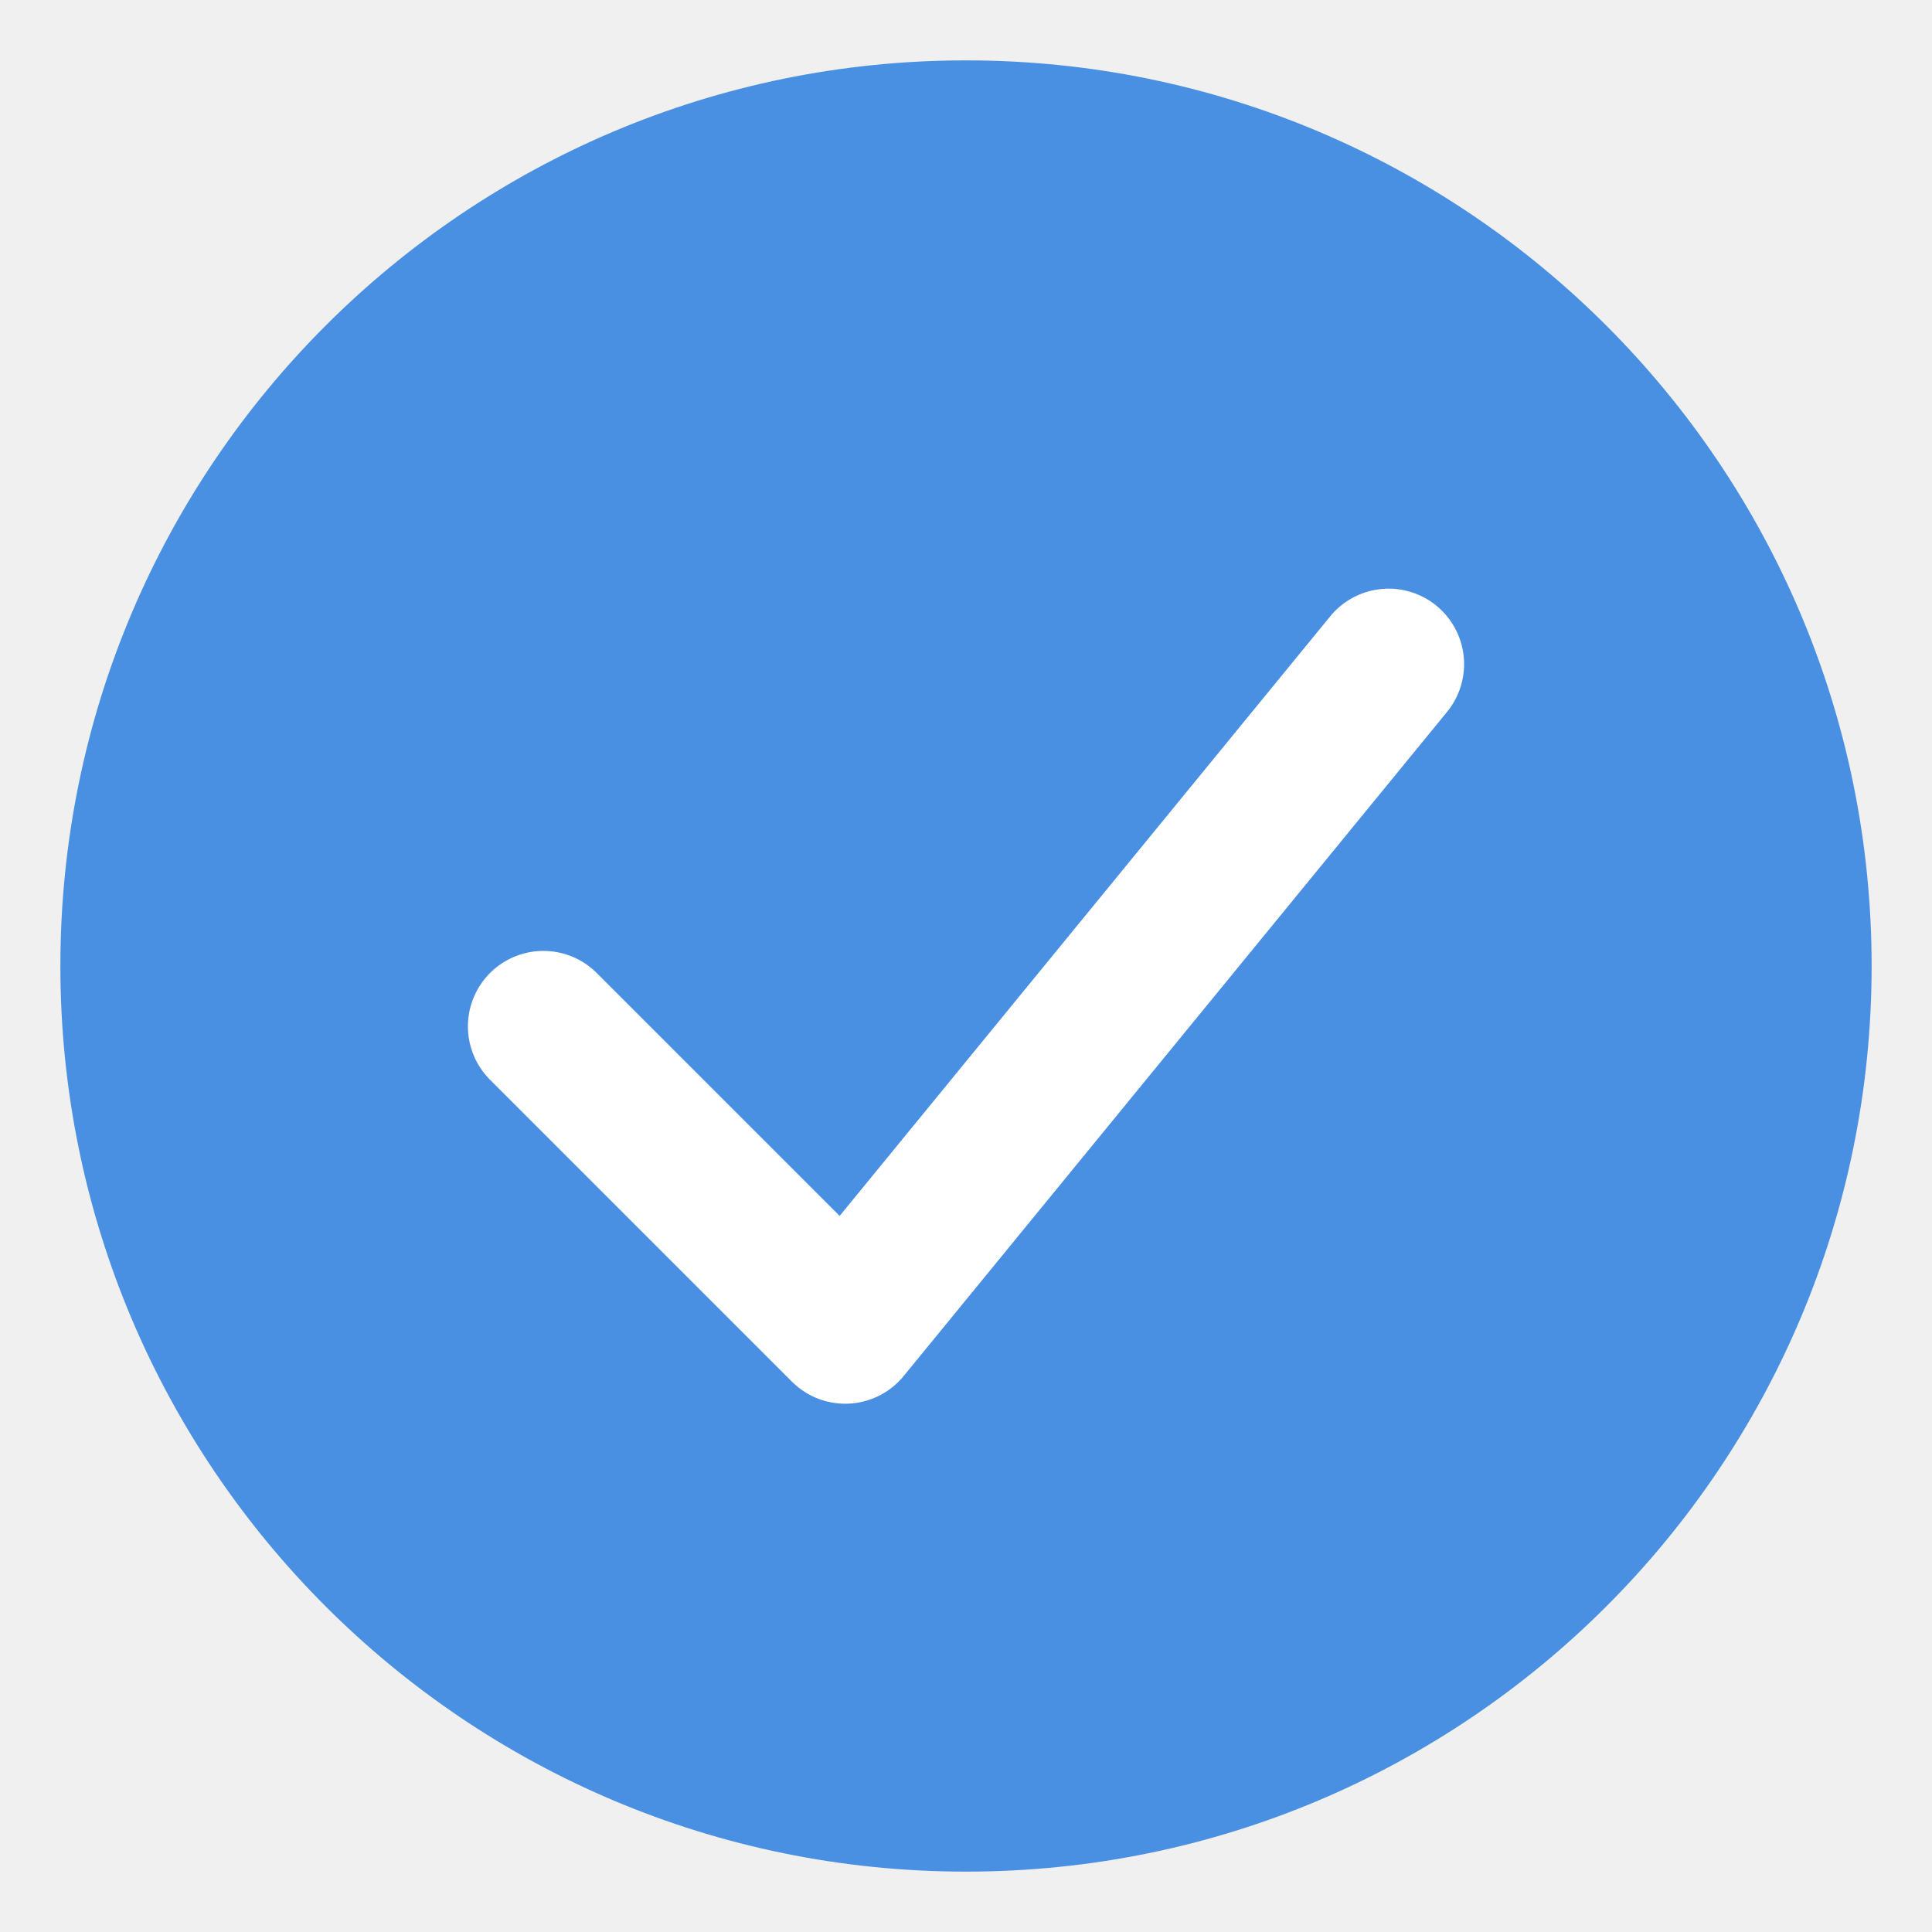
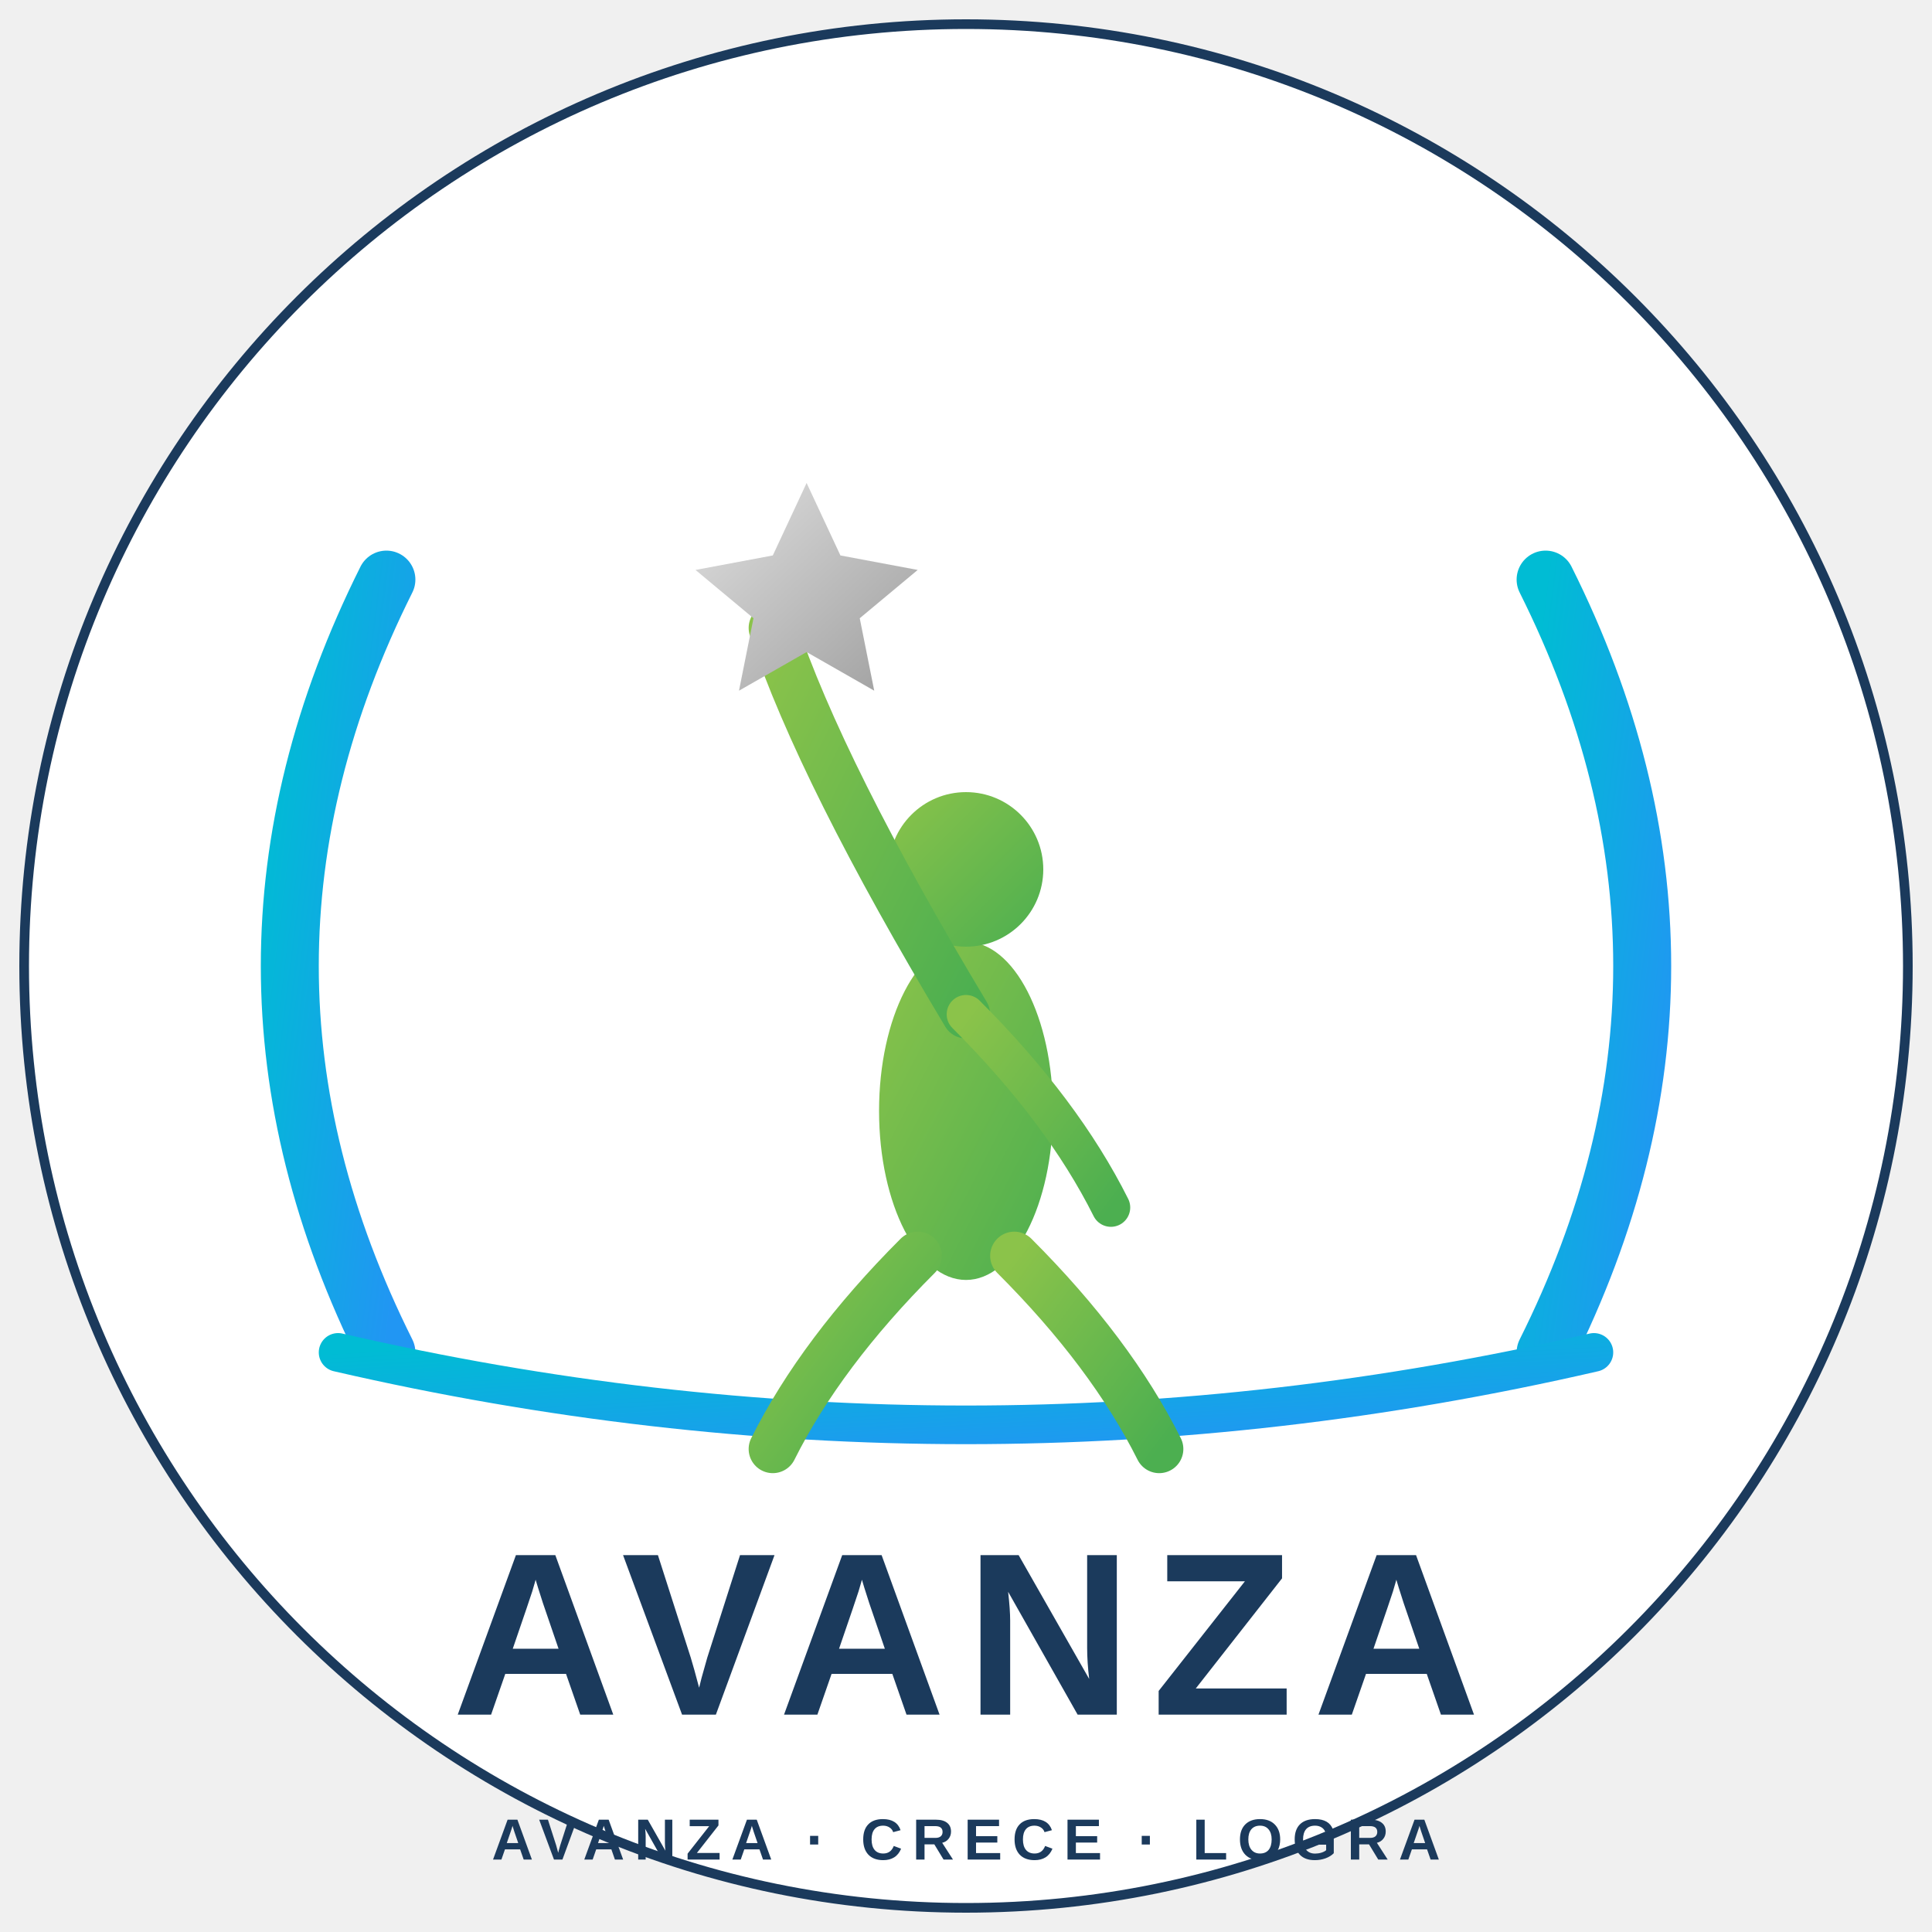
- <svg xmlns="http://www.w3.org/2000/svg" viewBox="0 0 64 64">
-   <circle cx="32" cy="32" r="30" fill="#4A90E2" />
-   <path d="M18 34 L28 44 L46 22" stroke="white" stroke-width="5" fill="none" stroke-linecap="round" stroke-linejoin="round" />
+ <svg xmlns="http://www.w3.org/2000/svg" viewBox="0 0 400 400">
+   <defs>
+     <linearGradient id="humanGrad" x1="0%" y1="0%" x2="100%" y2="100%">
+       <stop offset="0%" stop-color="#8BC34A" />
+       <stop offset="100%" stop-color="#4CAF50" />
+     </linearGradient>
+     <linearGradient id="arcGrad" x1="0%" y1="0%" x2="100%" y2="100%">
+       <stop offset="0%" stop-color="#00BCD4" />
+       <stop offset="100%" stop-color="#2196F3" />
+     </linearGradient>
+     <linearGradient id="starGrad" x1="0%" y1="0%" x2="100%" y2="100%">
+       <stop offset="0%" stop-color="#E0E0E0" />
+       <stop offset="100%" stop-color="#9E9E9E" />
+     </linearGradient>
+   </defs>
+   <circle cx="200" cy="200" r="195" fill="#ffffff" stroke="#1B3A5C" stroke-width="2" />
+   <path d="M 80 280 Q 40 200 80 120" stroke="url(#arcGrad)" stroke-width="12" fill="none" stroke-linecap="round" />
+   <path d="M 320 120 Q 360 200 320 280" stroke="url(#arcGrad)" stroke-width="12" fill="none" stroke-linecap="round" />
+   <path d="M 70 280 Q 200 310 330 280" stroke="url(#arcGrad)" stroke-width="8" fill="none" stroke-linecap="round" />
+   <ellipse cx="200" cy="230" rx="18" ry="35" fill="url(#humanGrad)" />
+   <circle cx="200" cy="180" r="16" fill="url(#humanGrad)" />
+   <path d="M 200 210 Q 170 160 160 130" stroke="url(#humanGrad)" stroke-width="10" fill="none" stroke-linecap="round" />
+   <path d="M 200 210 Q 220 230 230 250" stroke="url(#humanGrad)" stroke-width="8" fill="none" stroke-linecap="round" />
+   <path d="M 190 260 Q 170 280 160 300" stroke="url(#humanGrad)" stroke-width="10" fill="none" stroke-linecap="round" />
+   <path d="M 210 260 Q 230 280 240 300" stroke="url(#humanGrad)" stroke-width="10" fill="none" stroke-linecap="round" />
+   <polygon points="160,115 167,100 174,115 190,118 178,128 181,143 167,135 153,143 156,128 144,118" fill="url(#starGrad)" />
+   <text x="200" y="355" text-anchor="middle" font-family="Arial, Helvetica, sans-serif" font-weight="bold" font-size="48" fill="#1B3A5C" letter-spacing="4">AVANZA</text>
+   <text x="200" y="385" text-anchor="middle" font-family="Arial, Helvetica, sans-serif" font-weight="bold" font-size="12" fill="#1B3A5C" letter-spacing="2">AVANZA · CRECE · LOGRA</text>
</svg>
